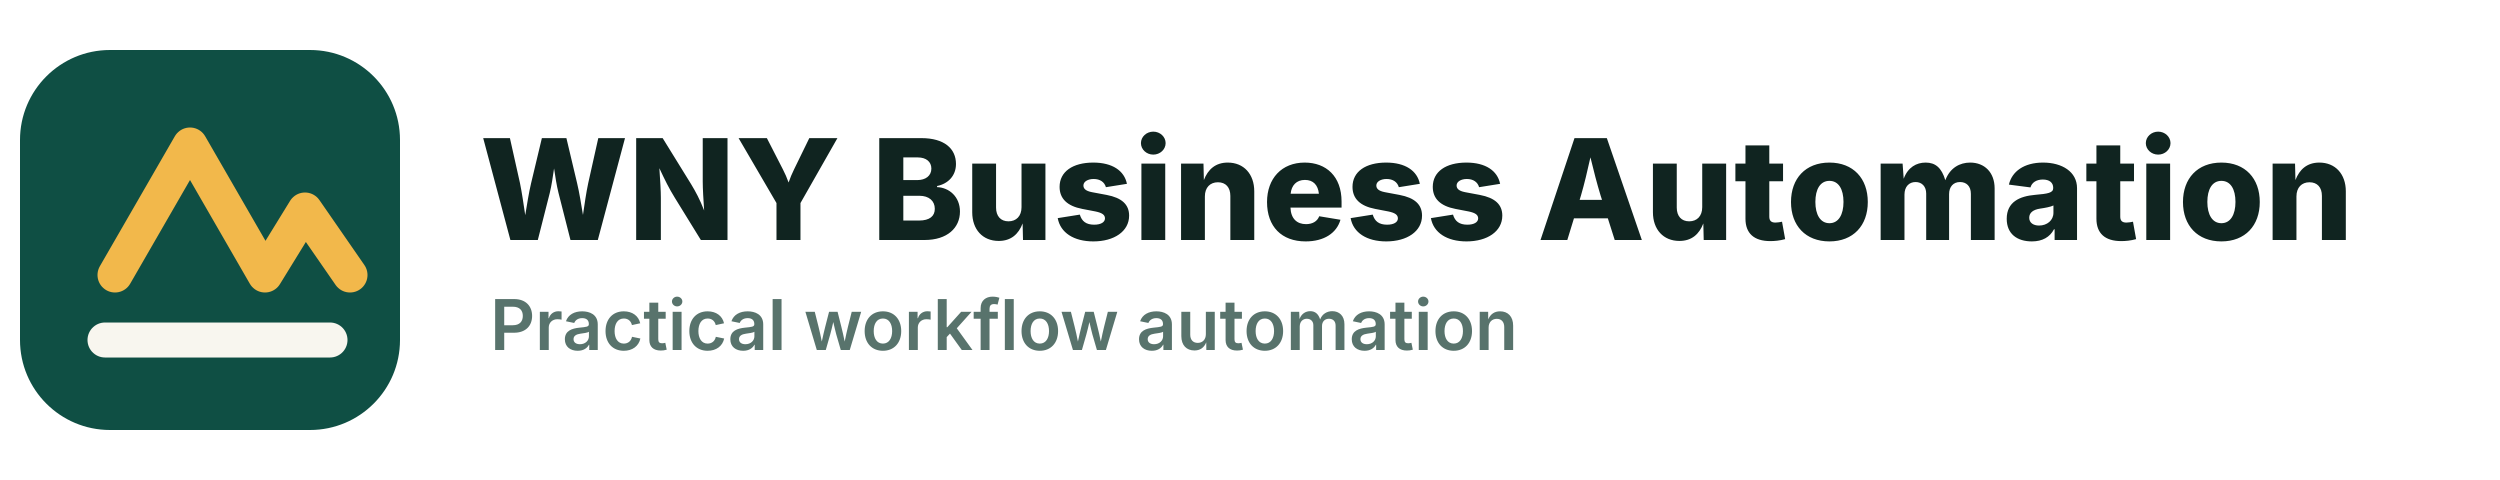
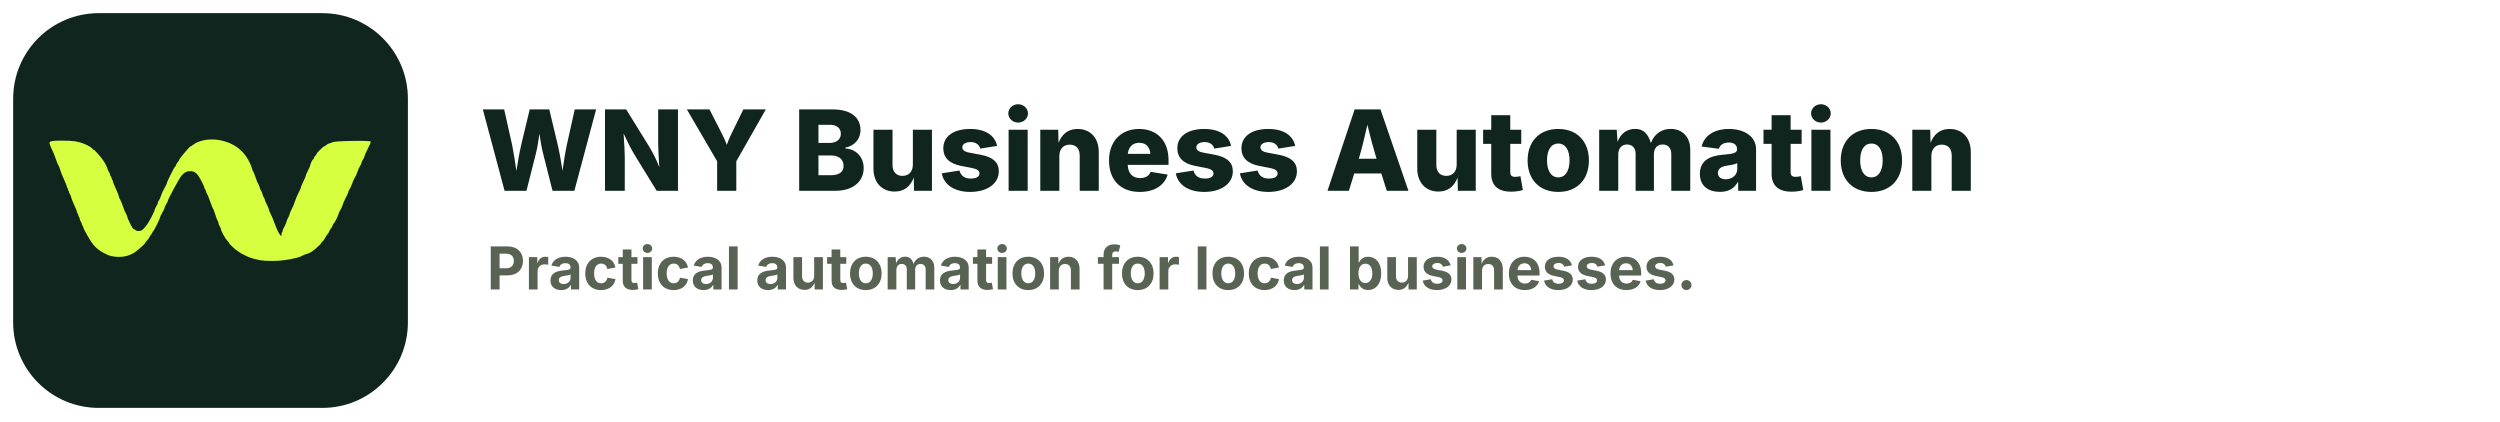
- <svg xmlns="http://www.w3.org/2000/svg" viewBox="0 0 500 96" role="img" aria-labelledby="title">
-   <rect x="4" y="10" width="76" height="76" rx="18" fill="#0f4f44" />
-   <path d="M23 55 38 29l15 26 8-13 9 13" fill="none" stroke="#f2b84b" stroke-width="7" stroke-linecap="round" stroke-linejoin="round" />
-   <path d="M21 68h45" fill="none" stroke="#f8f6ef" stroke-width="7" stroke-linecap="round" />
-   <text x="96" y="48" fill="#102420" font-family="Inter, Arial, sans-serif" font-size="28" font-weight="800">WNY Business Automation</text>
-   <text x="98" y="70" fill="#58736c" font-family="Inter, Arial, sans-serif" font-size="14" font-weight="600">Practical workflow automation</text>
+ <svg xmlns="http://www.w3.org/2000/svg" viewBox="0 0 760 128" role="img" aria-labelledby="title desc">
+   <rect x="4" y="4" width="120" height="120" rx="26" fill="#10251e" />
+   <g transform="translate(14 41.7) scale(0.175)">
+     <path fill="#d6ff3f" fill-rule="evenodd" d="M 269.50,6.50 Q 278,4 288.00,4.00 Q 298,4 307.50,6.50 Q 317,9 324.50,13.00 Q 332,17 339.00,23.50 Q 346,30 351.00,39.00 Q 356,48 357.50,53.50 Q 359,59 360.00,60.00 Q 361,61 364.00,70.00 Q 367,79 368.50,81.00 Q 370,83 371.00,87.00 Q 372,91 373.50,93.00 Q 375,95 376.00,99.00 Q 377,103 378.50,105.00 Q 380,107 380.00,108.50 Q 380,110 383.50,117.00 Q 387,124 387.00,125.50 Q 387,127 390.50,134.00 Q 394,141 397.50,151.00 Q 401,161 405.00,167.50 Q 409,174 409.00,170.00 Q 409,166 410.00,165.00 Q 411,164 411.00,162.50 Q 411,161 414.00,155.50 Q 417,150 418.00,146.00 Q 419,142 420.50,140.00 Q 422,138 423.00,134.00 Q 424,130 427.00,124.50 Q 430,119 432.00,112.50 Q 434,106 438.50,97.00 Q 443,88 443.00,86.50 Q 443,85 447.00,77.00 Q 451,69 451.00,67.50 Q 451,66 455.00,58.00 Q 459,50 459.00,48.50 Q 459,47 461.00,43.00 Q 463,39 464.00,38.50 Q 465,38 465.50,36.00 Q 466,34 468.00,32.00 Q 470,30 470.00,29.00 Q 470,28 476.00,22.00 Q 482,16 483.00,16.00 Q 484,16 487.00,13.50 Q 490,11 491.50,11.00 Q 493,11 497.00,9.00 Q 501,7 532.50,6.50 Q 564,6 564.00,8.00 Q 564,10 558.50,21.00 Q 553,32 553.00,33.50 Q 553,35 550.50,39.00 Q 548,43 548.00,44.50 Q 548,46 545.50,50.00 Q 543,54 541.00,60.00 Q 539,66 536.50,70.00 Q 534,74 532.00,80.00 Q 530,86 527.50,90.00 Q 525,94 525.00,95.50 Q 525,97 521.00,104.50 Q 517,112 515.50,117.00 Q 514,122 511.00,127.00 Q 508,132 508.00,133.50 Q 508,135 504.50,142.00 Q 501,149 500.00,149.50 Q 499,150 497.50,154.00 Q 496,158 495.00,158.50 Q 494,159 492.00,163.50 Q 490,168 489.00,168.50 Q 488,169 485.00,174.50 Q 482,180 480.00,181.50 Q 478,183 478.00,184.00 Q 478,185 469.00,193.00 Q 460,201 454.00,202.50 Q 448,204 444.00,206.50 Q 440,209 424.00,212.00 Q 408,215 394.00,215.00 Q 380,215 373.50,214.00 Q 367,213 358.50,210.50 Q 350,208 341.00,203.00 Q 332,198 325.00,191.50 Q 318,185 318.00,184.00 Q 318,183 315.00,180.00 Q 312,177 308.00,169.50 Q 304,162 304.00,160.50 Q 304,159 302.00,155.50 Q 300,152 299.50,149.00 Q 299,146 298.00,145.00 Q 297,144 294.00,134.50 Q 291,125 290.00,124.00 Q 289,123 285.00,111.50 Q 281,100 279.50,98.00 Q 278,96 278.00,94.50 Q 278,93 276.50,91.00 Q 275,89 275.00,87.50 Q 275,86 269.50,75.50 Q 264,65 260.00,62.00 Q 256,59 251.00,59.00 Q 246,59 243.00,60.50 Q 240,62 236.50,65.50 Q 233,69 222.50,88.50 Q 212,108 212.00,109.50 Q 212,111 209.00,116.00 Q 206,121 206.00,122.50 Q 206,124 202.00,131.00 Q 198,138 198.00,139.50 Q 198,141 192.50,152.00 Q 187,163 186.00,163.50 Q 185,164 184.50,166.00 Q 184,168 183.00,168.50 Q 182,169 180.00,173.00 Q 178,177 175.00,180.00 Q 172,183 172.00,184.00 Q 172,185 163.50,192.50 Q 155,200 150.00,202.50 Q 145,205 139.50,206.50 Q 134,208 126.50,208.00 Q 119,208 113.00,206.50 Q 107,205 99.00,200.50 Q 91,196 85.50,190.50 Q 80,185 72.50,172.00 Q 65,159 65.00,157.50 Q 65,156 63.50,154.00 Q 62,152 62.00,150.50 Q 62,149 60.50,147.00 Q 59,145 58.50,142.00 Q 58,139 57.00,138.00 Q 56,137 56.00,135.50 Q 56,134 55.00,133.00 Q 54,132 54.00,130.50 Q 54,129 49.00,118.00 Q 44,107 43.50,104.00 Q 43,101 41.50,99.00 Q 40,97 40.00,95.50 Q 40,94 39.00,93.00 Q 38,92 38.00,90.50 Q 38,89 37.00,88.00 Q 36,87 36.00,85.50 Q 36,84 31.00,73.00 Q 26,62 24.50,56.50 Q 23,51 21.50,49.00 Q 20,47 17.00,38.00 Q 14,29 10.00,21.00 Q 6,13 6.00,9.50 Q 6,6 24.00,6.00 Q 42,6 49.00,7.00 Q 56,8 62.00,10.00 Q 68,12 73.50,15.00 Q 79,18 80.50,20.00 Q 82,22 83.00,22.00 Q 84,22 91.50,30.50 Q 99,39 103.00,46.50 Q 107,54 107.00,55.50 Q 107,57 109.00,60.00 Q 111,63 111.00,64.50 Q 111,66 112.50,68.00 Q 114,70 114.00,71.50 Q 114,73 115.00,74.00 Q 116,75 116.00,76.50 Q 116,78 121.00,89.00 Q 126,100 126.50,103.00 Q 127,106 128.50,108.00 Q 130,110 133.50,120.00 Q 137,130 138.50,132.00 Q 140,134 141.00,138.00 Q 142,142 145.50,149.00 Q 149,156 150.50,158.00 Q 152,160 153.00,160.00 Q 154,160 155.50,161.50 Q 157,163 160.50,163.00 Q 164,163 166.00,162.00 Q 168,161 173.00,155.00 Q 178,149 183.50,138.00 Q 189,127 189.00,125.50 Q 189,124 191.50,120.00 Q 194,116 194.00,114.50 Q 194,113 196.00,110.00 Q 198,107 200.00,101.00 Q 202,95 206.00,88.00 Q 210,81 210.00,79.50 Q 210,78 216.50,65.00 Q 223,52 224.00,51.50 Q 225,51 226.00,48.00 Q 227,45 229.00,43.00 Q 231,41 231.50,39.00 Q 232,37 241.00,26.50 Q 250,16 251.00,16.00 Q 252,16 256.50,12.50 Q 261,9 269.50,6.50 Z" />
+   </g>
+   <text x="146" y="58" fill="#10251e" font-family="Inter, Arial, sans-serif" font-size="34" font-weight="800">WNY Business Automation</text>
+   <text x="148" y="88" fill="#586354" font-family="Inter, Arial, sans-serif" font-size="18" font-weight="650">Practical automation for local businesses.</text>
</svg>
